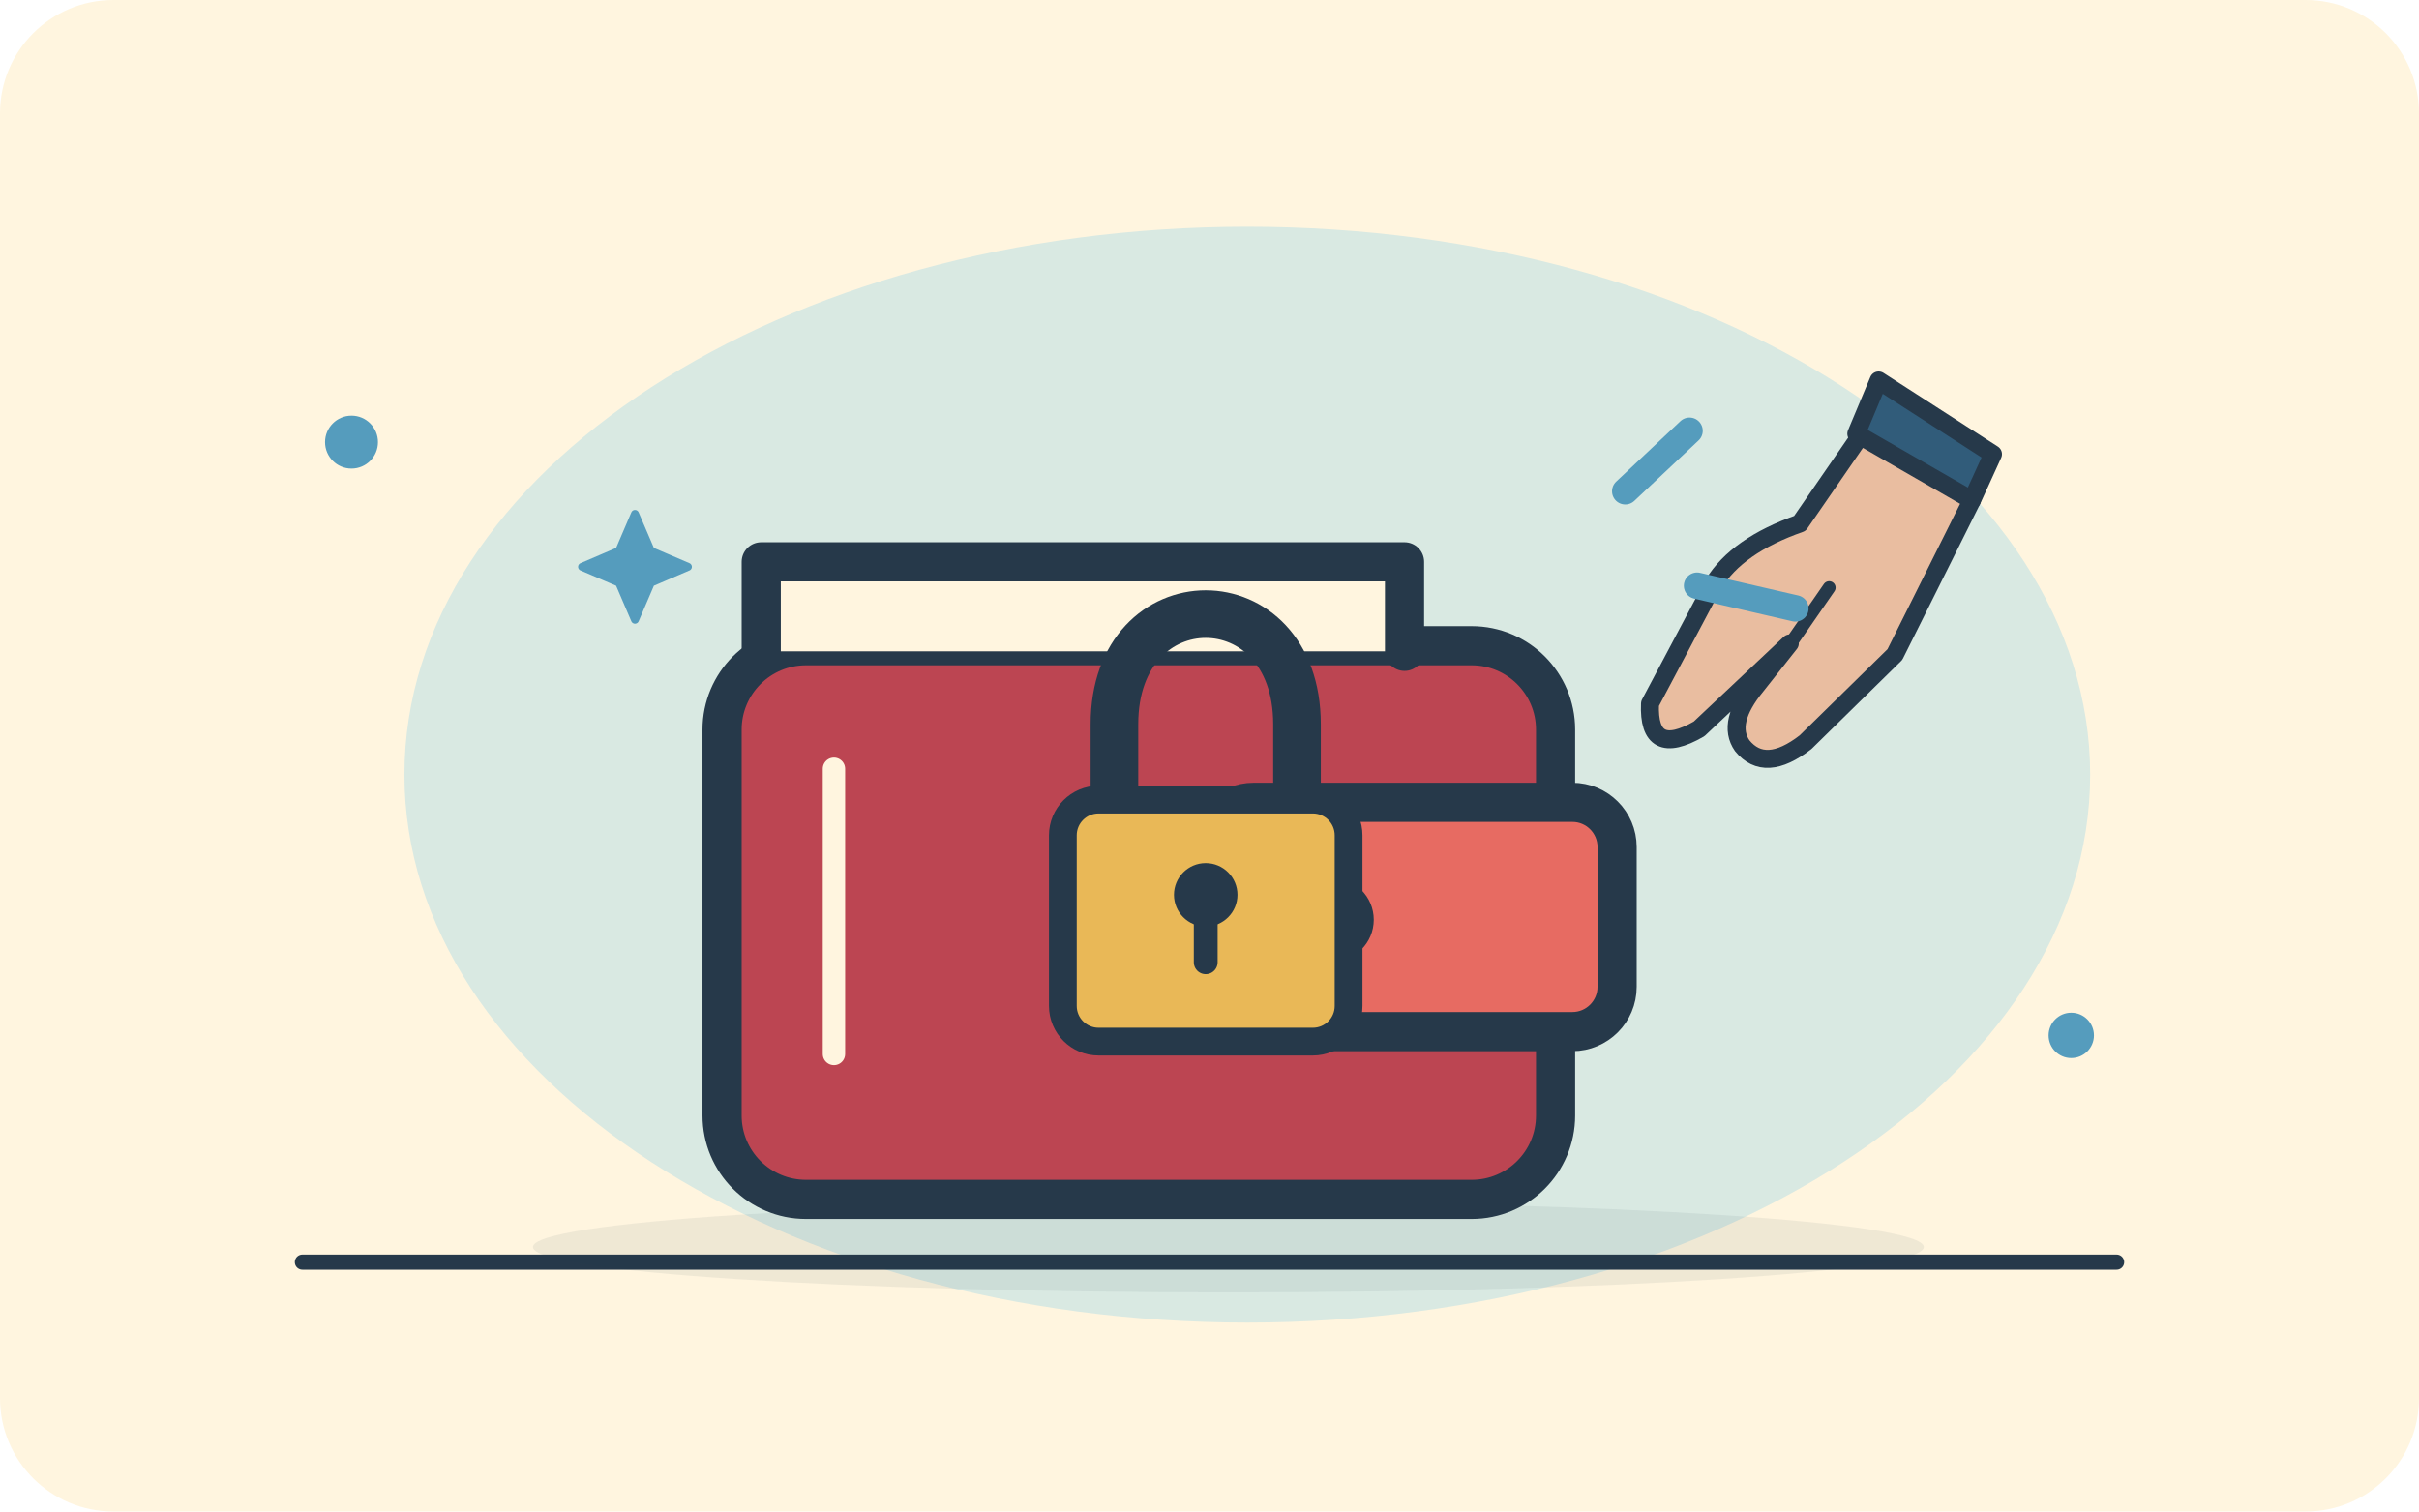
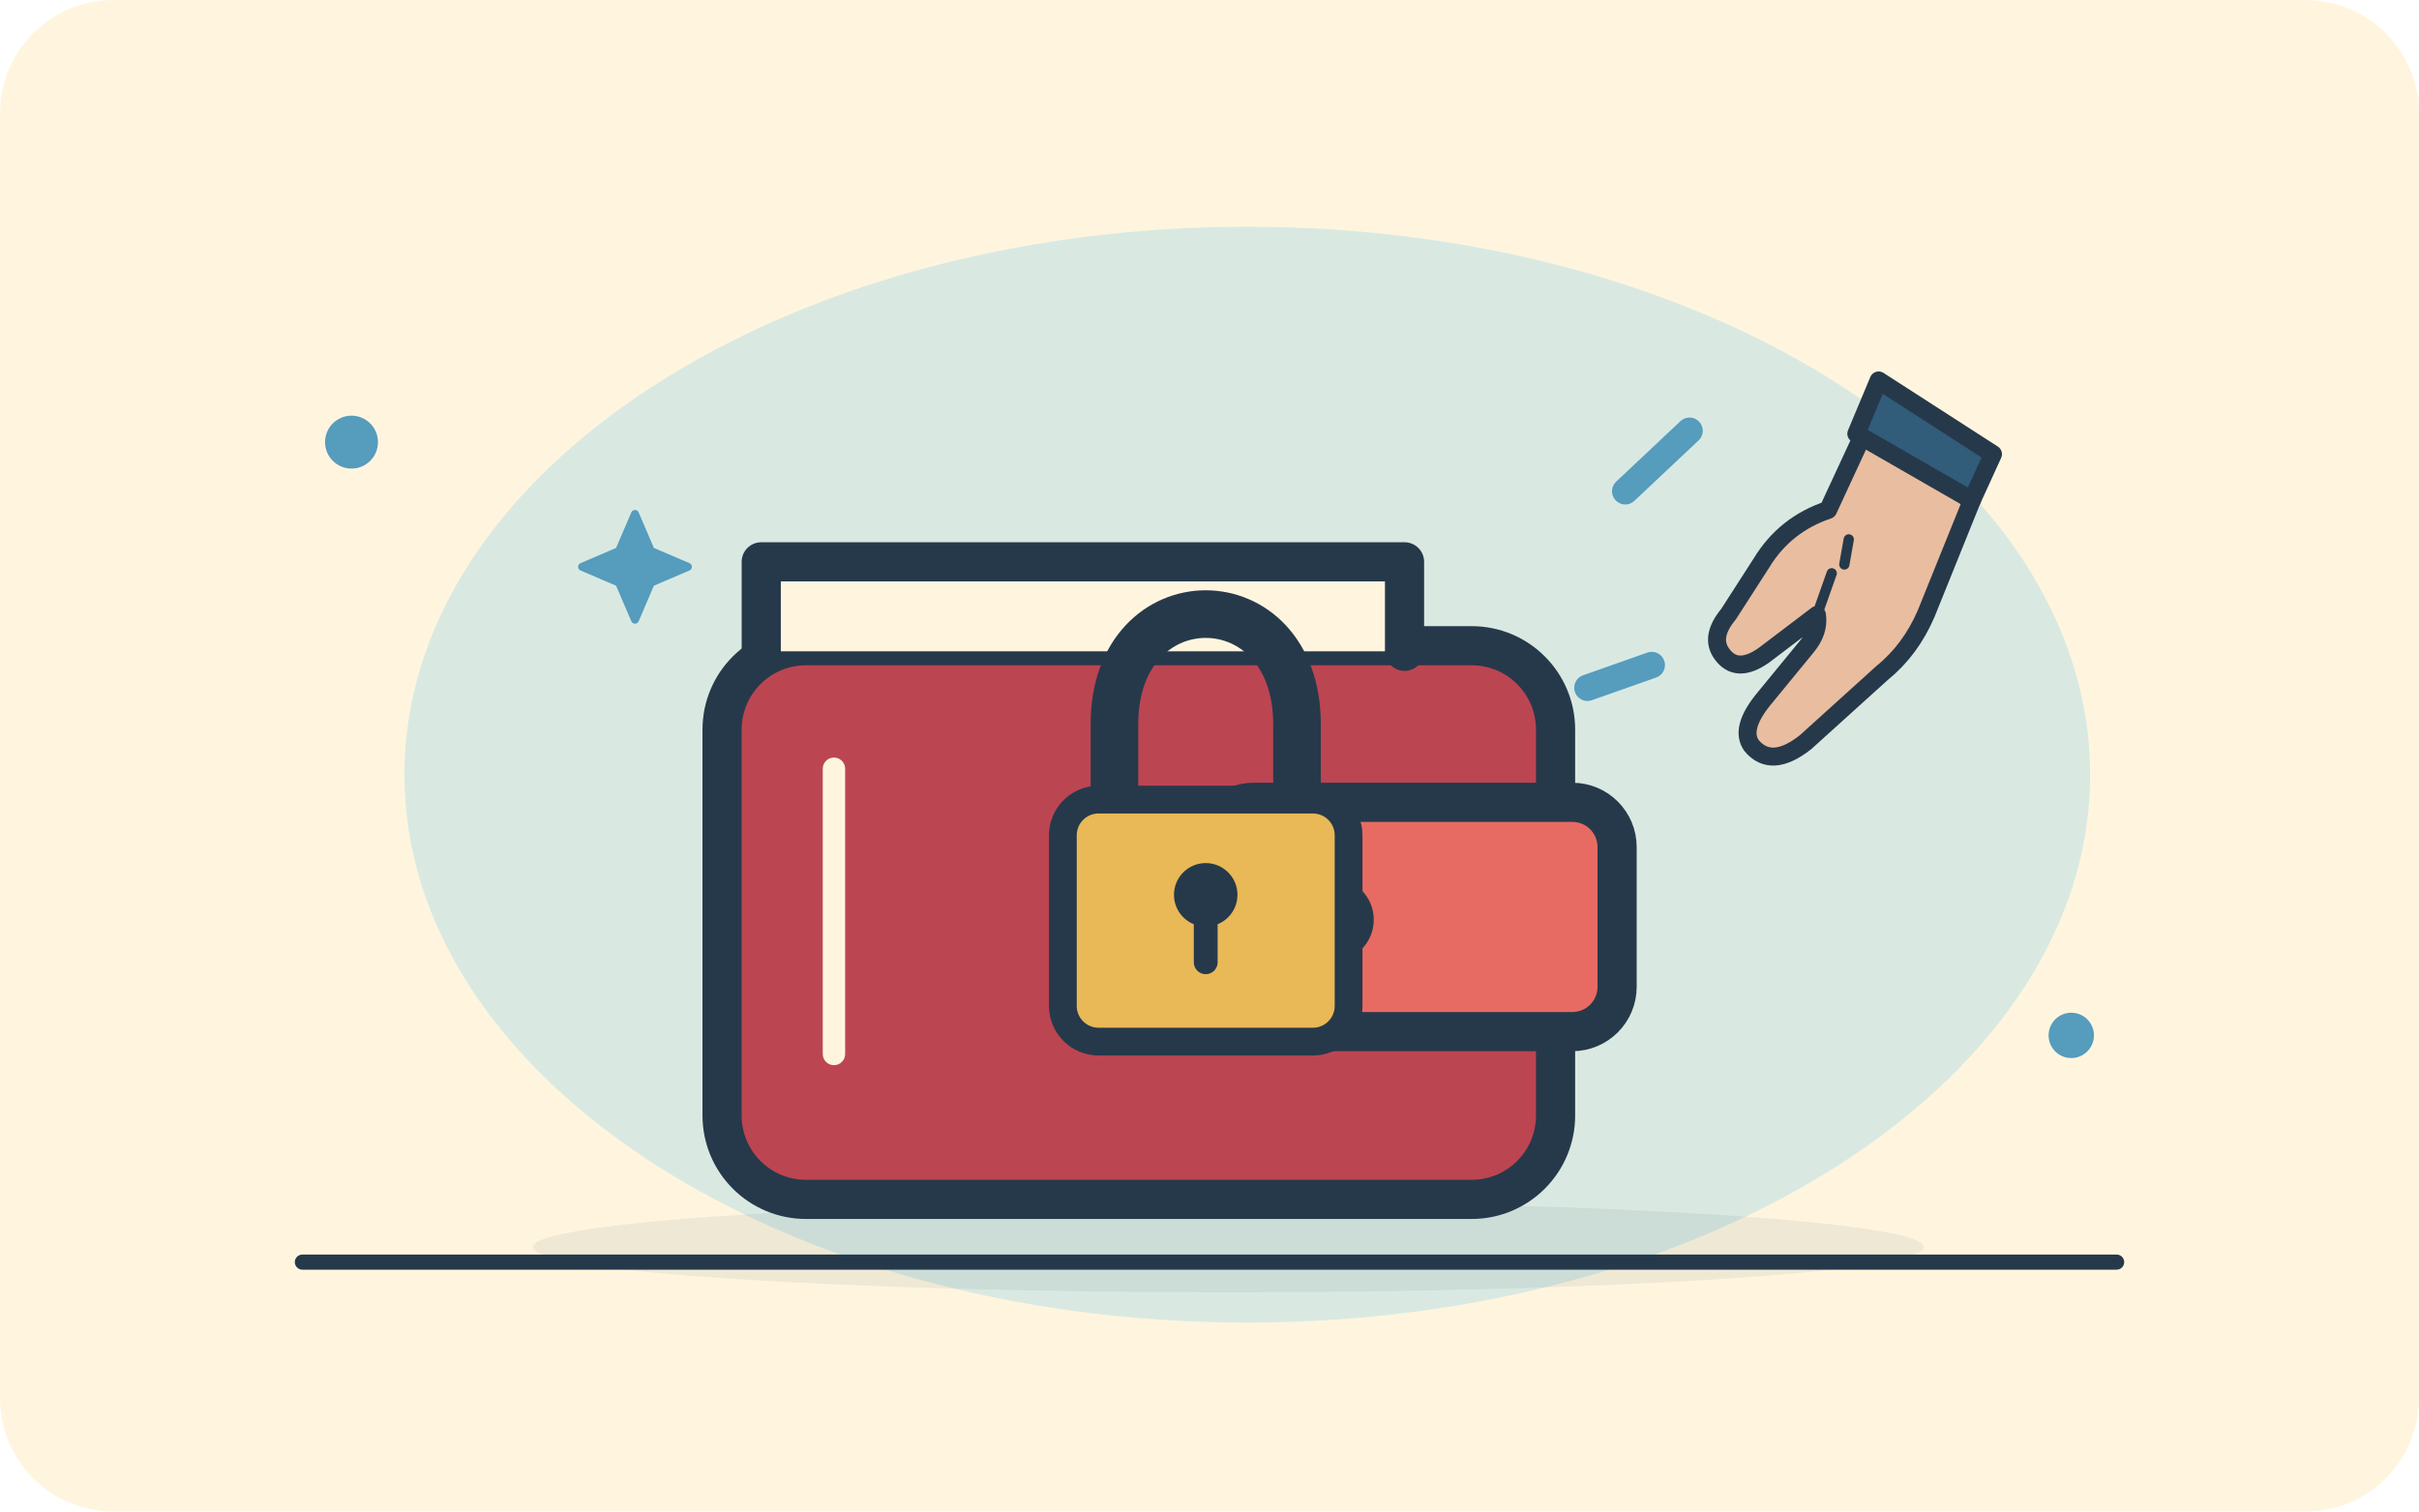
<svg xmlns="http://www.w3.org/2000/svg" width="640" height="400" viewBox="0 0 640 400">
  <rect width="640" height="400" rx="30" fill="#fff5df" />
  <ellipse cx="330" cy="205" rx="223" ry="145" fill="#d9e9e2" />
  <path d="M80 334H560" fill="none" stroke="#26394a" stroke-width="4" stroke-linecap="round" stroke-linejoin="round" />
  <ellipse cx="325" cy="330" rx="184" ry="12" fill="#26394a12" />
  <circle cx="93" cy="117" r="6" fill="#559cbd" stroke="#559cbd" stroke-width="2" />
  <circle cx="548" cy="274" r="5" fill="#559cbd" stroke="#559cbd" stroke-width="2" />
  <g transform="translate(305 236) scale(1.48) rotate(0)">
    <rect x="-77" y="-44" width="149" height="99" rx="15" fill="#bc4552" stroke="#26394a" stroke-width="7" />
    <path d="M-70 -43V-59H45V-43" fill="#fff5df" stroke="#26394a" stroke-width="7" stroke-linecap="round" stroke-linejoin="round" />
    <rect x="10" y="-16" width="73" height="41" rx="8" fill="#e76b62" stroke="#26394a" stroke-width="7" />
    <circle cx="32" cy="5" r="6" fill="#e9b857" stroke="#26394a" stroke-width="3" />
    <path d="M-57 -22V29" fill="none" stroke="#fff5df" stroke-width="4" stroke-linecap="round" stroke-linejoin="round" />
  </g>
  <g transform="translate(319 220) scale(1.05) rotate(0)">
    <path d="M-23 -5V-27C-23 -64 23 -64 23 -27V-5" fill="none" stroke="#26394a" stroke-width="12" stroke-linecap="round" stroke-linejoin="round" />
    <rect x="-36" y="-8" width="72" height="61" rx="9" fill="#e9b857" stroke="#26394a" stroke-width="7" />
    <circle cx="0" cy="16" r="7" fill="#26394a" stroke="#26394a" stroke-width="2" />
    <path d="M0 20V33" fill="none" stroke="#26394a" stroke-width="6" stroke-linecap="round" stroke-linejoin="round" />
  </g>
  <g transform="translate(481 175) scale(0.68) rotate(145)">
-     <path d="M-85 17 -26 -15 22 -23Q42 -24 43 -10Q43 1 25 6L5 12 53 5Q76 7 63 24L16 48Q0 55 -25 48L-68 64Z" fill="#e9bda0" stroke="#26394a" stroke-width="7" stroke-linecap="round" stroke-linejoin="round" />
+     <path d="M-85 17 -45 -9Q-32 -17 -18 -18L22 -23Q39 -24 40 -12Q40 -4 26 0L1 7Q-7 9 -10 15L16 14Q29 14 29 24Q29 32 18 35L-4 44Q-20 51 -37 46L-68 64Z" fill="#e9bda0" stroke="#26394a" stroke-width="7" stroke-linecap="round" stroke-linejoin="round" />
    <path d="M-85 17 -102 27 -82 76 -63 64Z" fill="#315c7a" stroke="#26394a" stroke-width="7" stroke-linecap="round" stroke-linejoin="round" />
-     <path d="M-20 21 7 11" fill="none" stroke="#26394a" stroke-width="5" stroke-linecap="round" stroke-linejoin="round" />
+     <path d="M-24 25 -10 15M-37 32 -30 25" fill="none" stroke="#26394a" stroke-width="4" stroke-linecap="round" stroke-linejoin="round" />
  </g>
-   <path d="M449 155 475 161M430 130 447 114" fill="none" stroke="#559cbd" stroke-width="7" stroke-linecap="round" stroke-linejoin="round" />
+   <path d="M420 182 437 176M430 130 447 114" fill="none" stroke="#559cbd" stroke-width="7" stroke-linecap="round" stroke-linejoin="round" />
  <g transform="translate(168 150) scale(0.7) rotate(0)">
    <path d="M0 -20 6 -6 20 0 6 6 0 20 -6 6 -20 0 -6 -6Z" fill="#559cbd" stroke="#559cbd" stroke-width="3" stroke-linecap="round" stroke-linejoin="round" />
  </g>
</svg>
